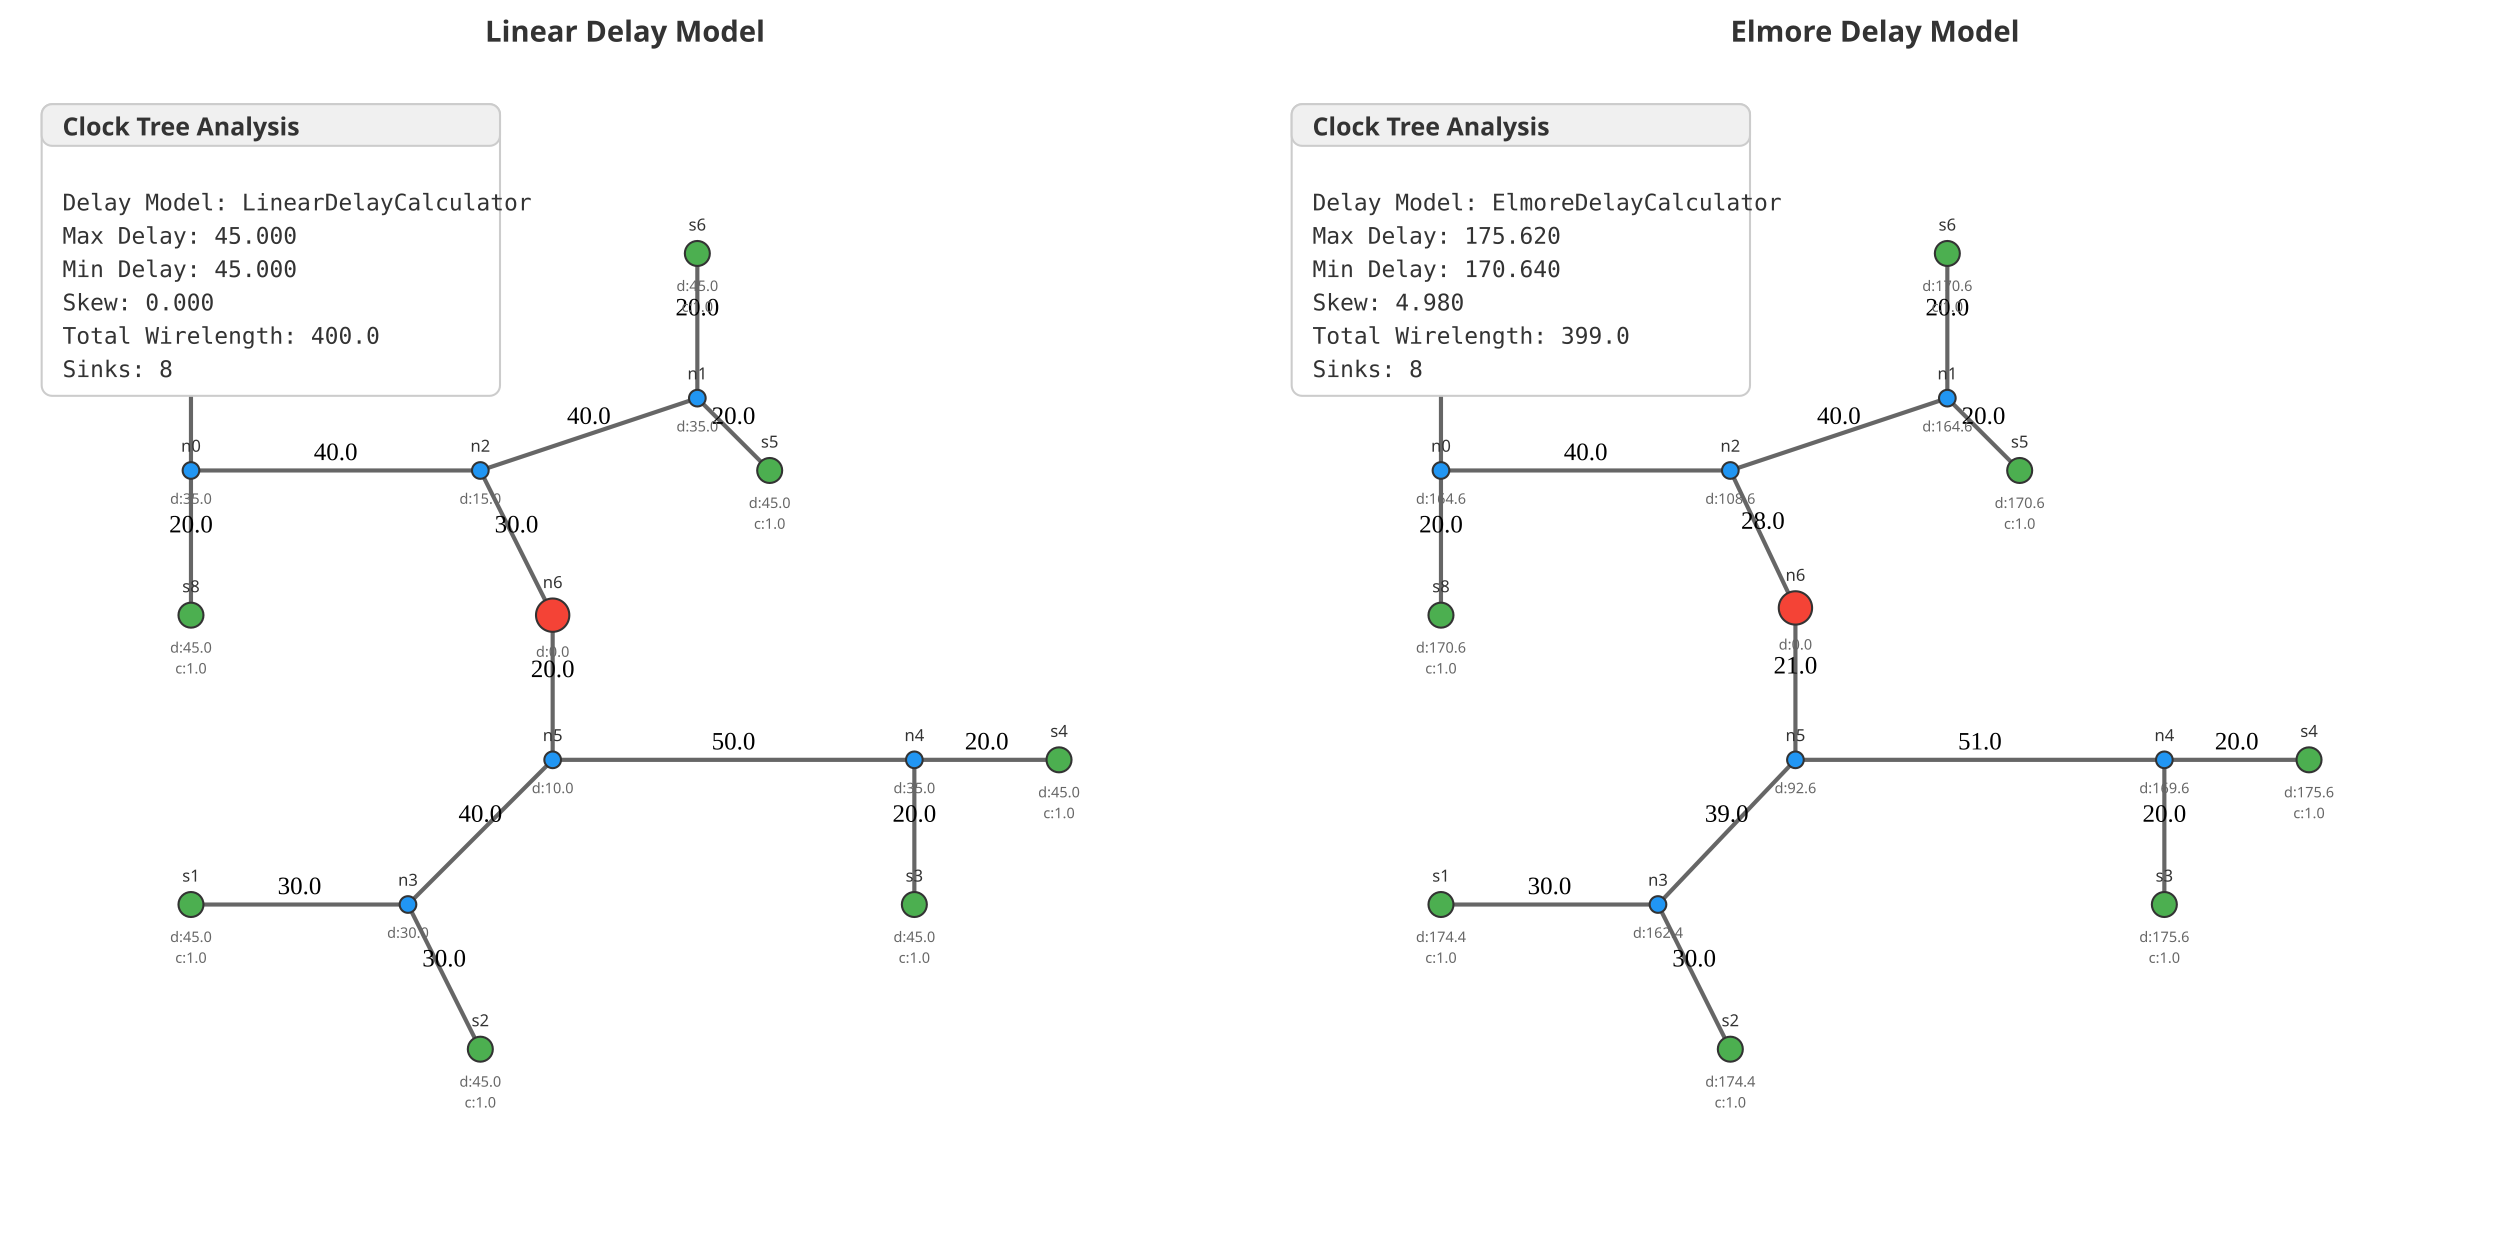
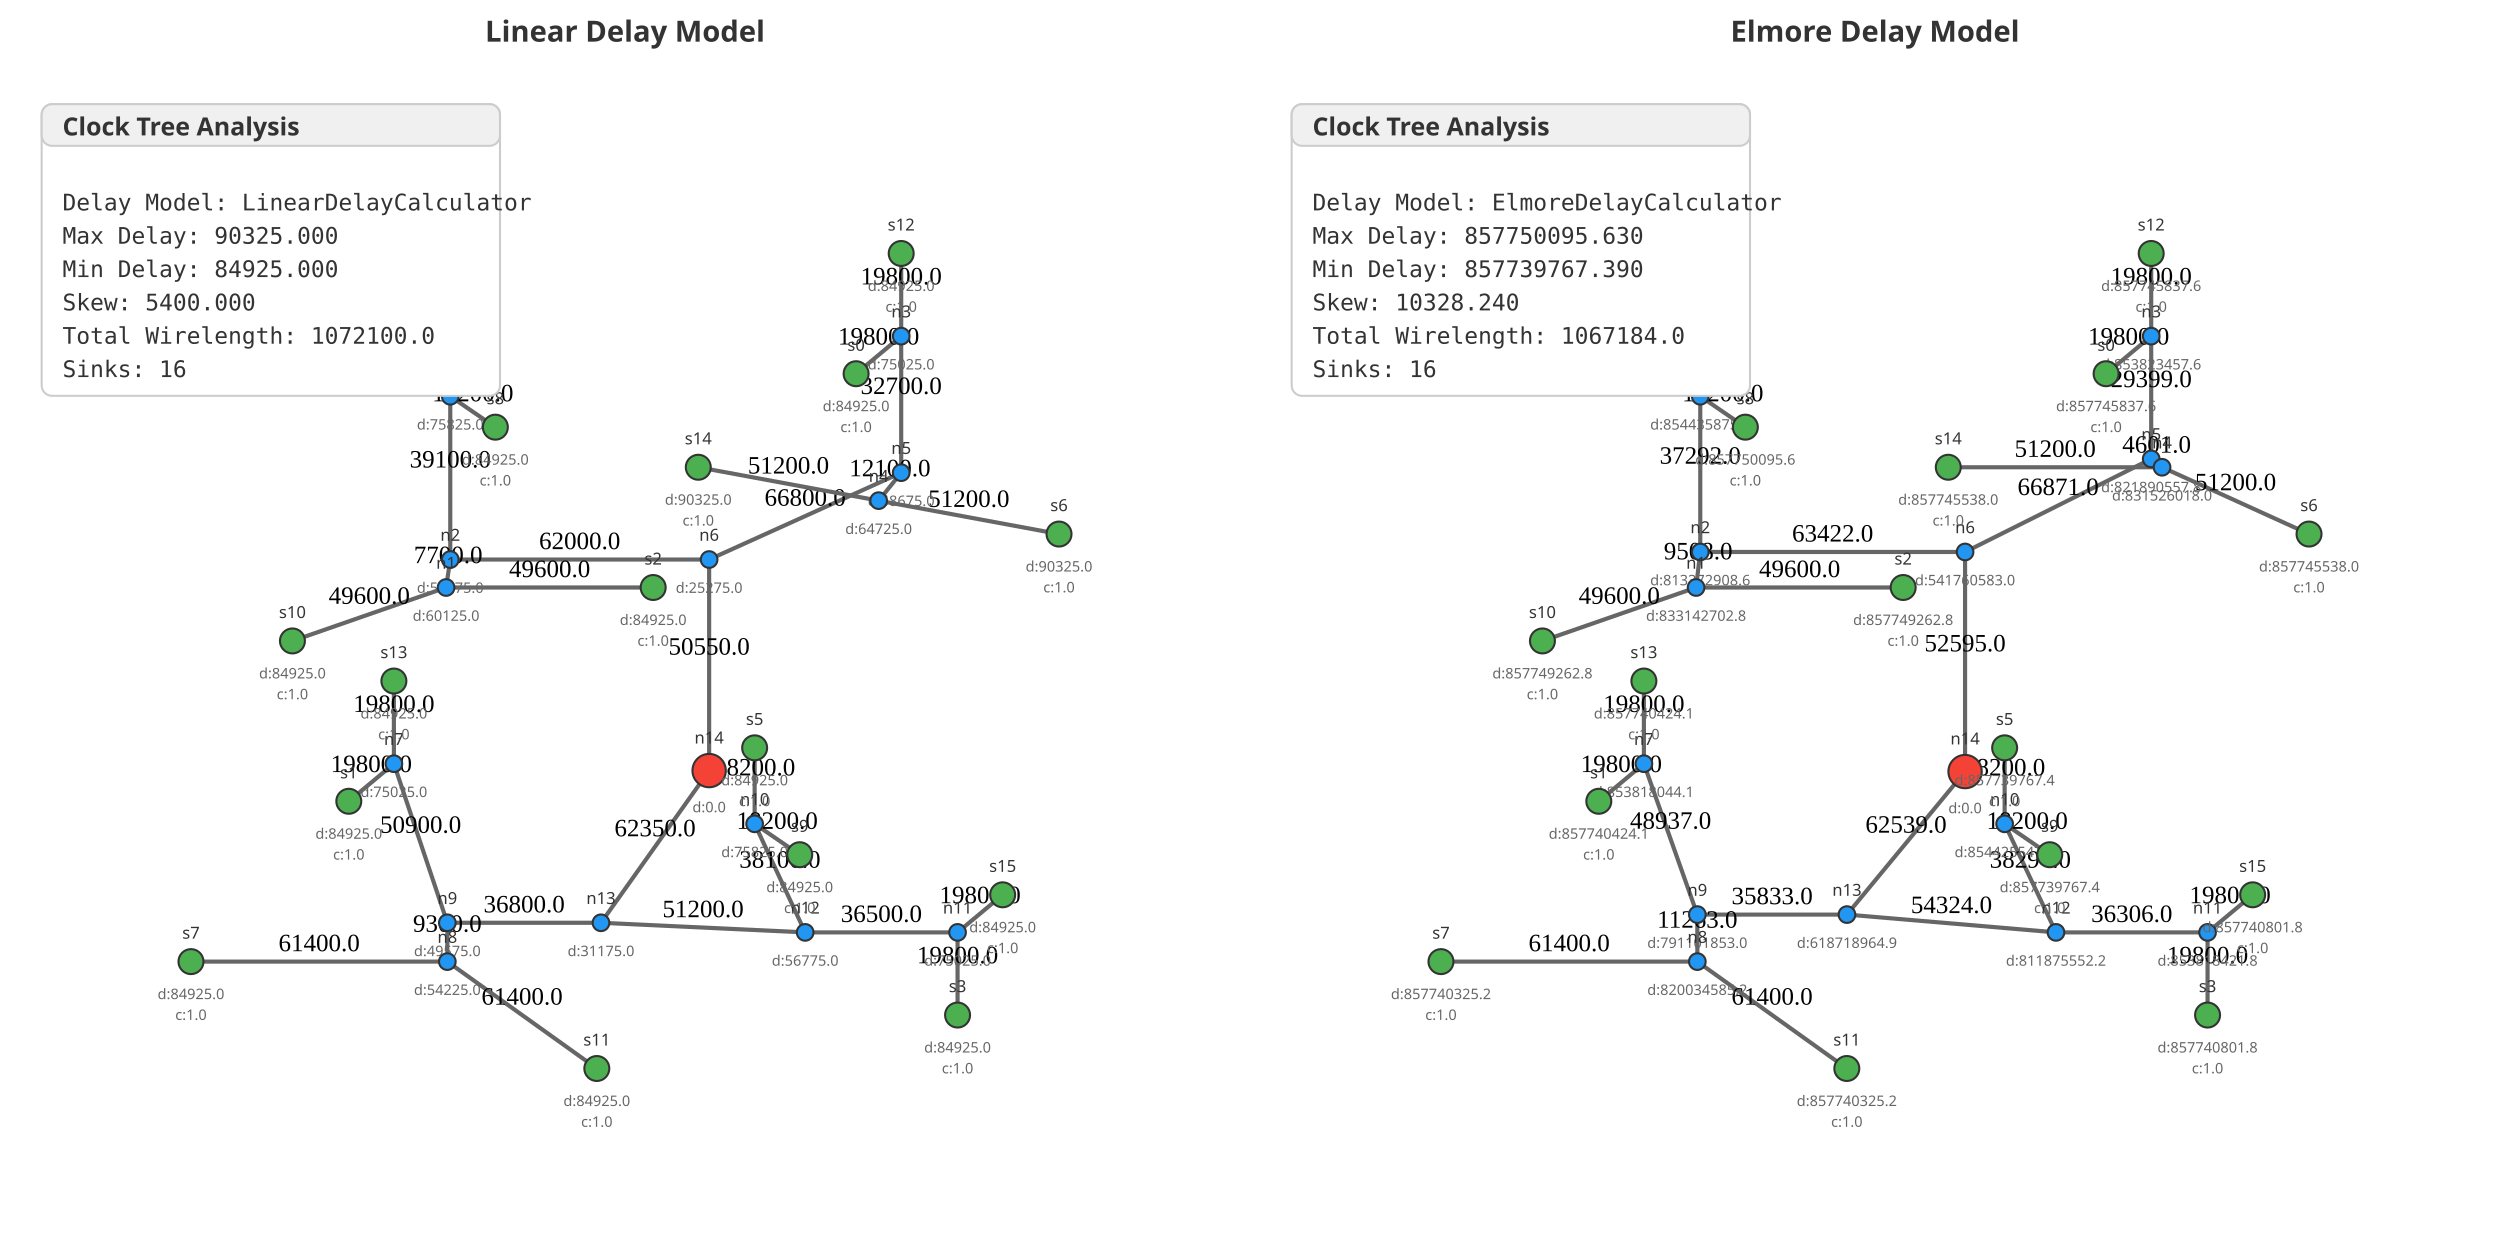
<svg xmlns="http://www.w3.org/2000/svg" width="1200" height="600">
  <style>
  .node-label { font: 8px sans-serif; fill: #333; }
  .delay-label { font: 7px sans-serif; fill: #666; }
  .title { font: 14px sans-serif; fill: #333; font-weight: bold; }
  .comparison-label { font: 10px sans-serif; fill: #333; }
</style>
  <rect width="100%" height="100%" fill="white" />
  <text x="300" y="20" class="title" text-anchor="middle">Linear Delay Model</text>
  <g transform="translate(10, 40)">
-     <line x1="255.278" y1="255.278" x2="220.556" y2="185.833" stroke="#666666" stroke-width="2" stroke-linecap="round" />
-     <text x="237.917" y="215.556" class="wire-label" text-anchor="middle">30.0</text>
-     <line x1="220.556" y1="185.833" x2="81.667" y2="185.833" stroke="#666666" stroke-width="2" stroke-linecap="round" />
-     <text x="151.111" y="180.833" class="wire-label" text-anchor="middle">40.0</text>
-     <line x1="81.667" y1="185.833" x2="81.667" y2="116.389" stroke="#666666" stroke-width="2" stroke-linecap="round" />
-     <text x="81.667" y="146.111" class="wire-label" text-anchor="middle">20.0</text>
-     <line x1="81.667" y1="185.833" x2="81.667" y2="255.278" stroke="#666666" stroke-width="2" stroke-linecap="round" />
-     <text x="81.667" y="215.556" class="wire-label" text-anchor="middle">20.0</text>
-     <line x1="220.556" y1="185.833" x2="324.722" y2="151.111" stroke="#666666" stroke-width="2" stroke-linecap="round" />
-     <text x="272.639" y="163.472" class="wire-label" text-anchor="middle">40.0</text>
-     <line x1="324.722" y1="151.111" x2="324.722" y2="81.667" stroke="#666666" stroke-width="2" stroke-linecap="round" />
-     <text x="324.722" y="111.389" class="wire-label" text-anchor="middle">20.0</text>
-     <line x1="324.722" y1="151.111" x2="359.444" y2="185.833" stroke="#666666" stroke-width="2" stroke-linecap="round" />
-     <text x="342.083" y="163.472" class="wire-label" text-anchor="middle">20.0</text>
-     <line x1="255.278" y1="255.278" x2="255.278" y2="324.722" stroke="#666666" stroke-width="2" stroke-linecap="round" />
-     <text x="255.278" y="285.0" class="wire-label" text-anchor="middle">20.0</text>
-     <line x1="255.278" y1="324.722" x2="185.833" y2="394.167" stroke="#666666" stroke-width="2" stroke-linecap="round" />
-     <text x="220.556" y="354.444" class="wire-label" text-anchor="middle">40.0</text>
-     <line x1="185.833" y1="394.167" x2="81.667" y2="394.167" stroke="#666666" stroke-width="2" stroke-linecap="round" />
-     <text x="133.75" y="389.167" class="wire-label" text-anchor="middle">30.0</text>
-     <line x1="185.833" y1="394.167" x2="220.556" y2="463.611" stroke="#666666" stroke-width="2" stroke-linecap="round" />
-     <text x="203.194" y="423.889" class="wire-label" text-anchor="middle">30.0</text>
-     <line x1="255.278" y1="324.722" x2="428.889" y2="324.722" stroke="#666666" stroke-width="2" stroke-linecap="round" />
-     <text x="342.083" y="319.722" class="wire-label" text-anchor="middle">50.0</text>
-     <line x1="428.889" y1="324.722" x2="498.333" y2="324.722" stroke="#666666" stroke-width="2" stroke-linecap="round" />
-     <text x="463.611" y="319.722" class="wire-label" text-anchor="middle">20.0</text>
-     <line x1="428.889" y1="324.722" x2="428.889" y2="394.167" stroke="#666666" stroke-width="2" stroke-linecap="round" />
-     <text x="428.889" y="354.444" class="wire-label" text-anchor="middle">20.0</text>
-     <circle cx="255.278" cy="255.278" r="8" fill="#F44336" stroke="#333" stroke-width="1" />
-     <text x="255.278" y="242.278" class="node-label" text-anchor="middle">n6</text>
-     <text x="255.278" y="275.278" class="delay-label" text-anchor="middle">d:0.0</text>
-     <circle cx="220.556" cy="185.833" r="4" fill="#2196F3" stroke="#333" stroke-width="1" />
-     <text x="220.556" y="176.833" class="node-label" text-anchor="middle">n2</text>
-     <text x="220.556" y="201.833" class="delay-label" text-anchor="middle">d:15.0</text>
-     <circle cx="81.667" cy="185.833" r="4" fill="#2196F3" stroke="#333" stroke-width="1" />
-     <text x="81.667" y="176.833" class="node-label" text-anchor="middle">n0</text>
-     <text x="81.667" y="201.833" class="delay-label" text-anchor="middle">d:35.0</text>
-     <circle cx="81.667" cy="116.389" r="6" fill="#4CAF50" stroke="#333" stroke-width="1" />
-     <text x="81.667" y="105.389" class="node-label" text-anchor="middle">s7</text>
-     <text x="81.667" y="134.389" class="delay-label" text-anchor="middle">d:45.0</text>
-     <text x="81.667" y="144.389" class="delay-label" text-anchor="middle">c:1.0</text>
-     <circle cx="81.667" cy="255.278" r="6" fill="#4CAF50" stroke="#333" stroke-width="1" />
-     <text x="81.667" y="244.278" class="node-label" text-anchor="middle">s8</text>
-     <text x="81.667" y="273.278" class="delay-label" text-anchor="middle">d:45.0</text>
-     <text x="81.667" y="283.278" class="delay-label" text-anchor="middle">c:1.0</text>
-     <circle cx="324.722" cy="151.111" r="4" fill="#2196F3" stroke="#333" stroke-width="1" />
-     <text x="324.722" y="142.111" class="node-label" text-anchor="middle">n1</text>
-     <text x="324.722" y="167.111" class="delay-label" text-anchor="middle">d:35.0</text>
-     <circle cx="324.722" cy="81.667" r="6" fill="#4CAF50" stroke="#333" stroke-width="1" />
-     <text x="324.722" y="70.667" class="node-label" text-anchor="middle">s6</text>
-     <text x="324.722" y="99.667" class="delay-label" text-anchor="middle">d:45.0</text>
-     <text x="324.722" y="109.667" class="delay-label" text-anchor="middle">c:1.0</text>
-     <circle cx="359.444" cy="185.833" r="6" fill="#4CAF50" stroke="#333" stroke-width="1" />
-     <text x="359.444" y="174.833" class="node-label" text-anchor="middle">s5</text>
-     <text x="359.444" y="203.833" class="delay-label" text-anchor="middle">d:45.0</text>
-     <text x="359.444" y="213.833" class="delay-label" text-anchor="middle">c:1.0</text>
-     <circle cx="255.278" cy="324.722" r="4" fill="#2196F3" stroke="#333" stroke-width="1" />
-     <text x="255.278" y="315.722" class="node-label" text-anchor="middle">n5</text>
-     <text x="255.278" y="340.722" class="delay-label" text-anchor="middle">d:10.0</text>
-     <circle cx="185.833" cy="394.167" r="4" fill="#2196F3" stroke="#333" stroke-width="1" />
-     <text x="185.833" y="385.167" class="node-label" text-anchor="middle">n3</text>
-     <text x="185.833" y="410.167" class="delay-label" text-anchor="middle">d:30.0</text>
-     <circle cx="81.667" cy="394.167" r="6" fill="#4CAF50" stroke="#333" stroke-width="1" />
-     <text x="81.667" y="383.167" class="node-label" text-anchor="middle">s1</text>
-     <text x="81.667" y="412.167" class="delay-label" text-anchor="middle">d:45.0</text>
-     <text x="81.667" y="422.167" class="delay-label" text-anchor="middle">c:1.0</text>
-     <circle cx="220.556" cy="463.611" r="6" fill="#4CAF50" stroke="#333" stroke-width="1" />
-     <text x="220.556" y="452.611" class="node-label" text-anchor="middle">s2</text>
-     <text x="220.556" y="481.611" class="delay-label" text-anchor="middle">d:45.0</text>
-     <text x="220.556" y="491.611" class="delay-label" text-anchor="middle">c:1.0</text>
-     <circle cx="428.889" cy="324.722" r="4" fill="#2196F3" stroke="#333" stroke-width="1" />
-     <text x="428.889" y="315.722" class="node-label" text-anchor="middle">n4</text>
-     <text x="428.889" y="340.722" class="delay-label" text-anchor="middle">d:35.0</text>
-     <circle cx="498.333" cy="324.722" r="6" fill="#4CAF50" stroke="#333" stroke-width="1" />
-     <text x="498.333" y="313.722" class="node-label" text-anchor="middle">s4</text>
-     <text x="498.333" y="342.722" class="delay-label" text-anchor="middle">d:45.0</text>
-     <text x="498.333" y="352.722" class="delay-label" text-anchor="middle">c:1.0</text>
-     <circle cx="428.889" cy="394.167" r="6" fill="#4CAF50" stroke="#333" stroke-width="1" />
-     <text x="428.889" y="383.167" class="node-label" text-anchor="middle">s3</text>
-     <text x="428.889" y="412.167" class="delay-label" text-anchor="middle">d:45.0</text>
-     <text x="428.889" y="422.167" class="delay-label" text-anchor="middle">c:1.0</text>
+     <line x1="330.384" y1="329.883" x2="330.384" y2="228.572" stroke="#666666" stroke-width="2" stroke-linecap="round" />
+     <text x="330.384" y="274.228" class="wire-label" text-anchor="middle">50550.0</text>
+     <line x1="330.384" y1="228.572" x2="206.126" y2="228.572" stroke="#666666" stroke-width="2" stroke-linecap="round" />
+     <text x="268.255" y="223.572" class="wire-label" text-anchor="middle">62000.0</text>
+     <line x1="206.126" y1="228.572" x2="206.126" y2="150.209" stroke="#666666" stroke-width="2" stroke-linecap="round" />
+     <text x="206.126" y="184.391" class="wire-label" text-anchor="middle">39100.0</text>
+     <line x1="206.126" y1="150.209" x2="206.126" y2="113.733" stroke="#666666" stroke-width="2" stroke-linecap="round" />
+     <text x="206.126" y="126.971" class="wire-label" text-anchor="middle">18200.0</text>
+     <line x1="206.126" y1="150.209" x2="227.771" y2="165.04" stroke="#666666" stroke-width="2" stroke-linecap="round" />
+     <text x="216.948" y="152.625" class="wire-label" text-anchor="middle">18200.0</text>
+     <line x1="206.126" y1="228.572" x2="204.121" y2="242" stroke="#666666" stroke-width="2" stroke-linecap="round" />
+     <text x="205.123" y="230.286" class="wire-label" text-anchor="middle">7700.0</text>
+     <line x1="204.121" y1="242" x2="130.368" y2="267.654" stroke="#666666" stroke-width="2" stroke-linecap="round" />
+     <text x="167.245" y="249.827" class="wire-label" text-anchor="middle">49600.0</text>
+     <line x1="204.121" y1="242" x2="303.528" y2="242" stroke="#666666" stroke-width="2" stroke-linecap="round" />
+     <text x="253.825" y="237" class="wire-label" text-anchor="middle">49600.0</text>
+     <line x1="330.384" y1="228.572" x2="422.576" y2="186.886" stroke="#666666" stroke-width="2" stroke-linecap="round" />
+     <text x="376.48" y="202.729" class="wire-label" text-anchor="middle">66800.0</text>
+     <line x1="422.576" y1="186.886" x2="422.576" y2="121.349" stroke="#666666" stroke-width="2" stroke-linecap="round" />
+     <text x="422.576" y="149.117" class="wire-label" text-anchor="middle">32700.0</text>
+     <line x1="422.576" y1="121.349" x2="400.931" y2="139.387" stroke="#666666" stroke-width="2" stroke-linecap="round" />
+     <text x="411.753" y="125.368" class="wire-label" text-anchor="middle">19800.0</text>
+     <line x1="422.576" y1="121.349" x2="422.576" y2="81.667" stroke="#666666" stroke-width="2" stroke-linecap="round" />
+     <text x="422.576" y="96.508" class="wire-label" text-anchor="middle">19800.0</text>
+     <line x1="422.576" y1="186.886" x2="411.753" y2="200.313" stroke="#666666" stroke-width="2" stroke-linecap="round" />
+     <text x="417.165" y="188.599" class="wire-label" text-anchor="middle">12100.0</text>
+     <line x1="411.753" y1="200.313" x2="325.173" y2="184.28" stroke="#666666" stroke-width="2" stroke-linecap="round" />
+     <text x="368.463" y="187.297" class="wire-label" text-anchor="middle">51200.0</text>
+     <line x1="411.753" y1="200.313" x2="498.333" y2="216.347" stroke="#666666" stroke-width="2" stroke-linecap="round" />
+     <text x="455.043" y="203.33" class="wire-label" text-anchor="middle">51200.0</text>
+     <line x1="330.384" y1="329.883" x2="278.476" y2="402.935" stroke="#666666" stroke-width="2" stroke-linecap="round" />
+     <text x="304.43" y="361.409" class="wire-label" text-anchor="middle">62350.0</text>
+     <line x1="278.476" y1="402.935" x2="204.723" y2="402.935" stroke="#666666" stroke-width="2" stroke-linecap="round" />
+     <text x="241.599" y="397.935" class="wire-label" text-anchor="middle">36800.0</text>
+     <line x1="204.723" y1="402.935" x2="179.069" y2="326.576" stroke="#666666" stroke-width="2" stroke-linecap="round" />
+     <text x="191.896" y="359.755" class="wire-label" text-anchor="middle">50900.0</text>
+     <line x1="179.069" y1="326.576" x2="157.424" y2="344.614" stroke="#666666" stroke-width="2" stroke-linecap="round" />
+     <text x="168.247" y="330.595" class="wire-label" text-anchor="middle">19800.0</text>
+     <line x1="179.069" y1="326.576" x2="179.069" y2="286.894" stroke="#666666" stroke-width="2" stroke-linecap="round" />
+     <text x="179.069" y="301.735" class="wire-label" text-anchor="middle">19800.0</text>
+     <line x1="204.723" y1="402.935" x2="204.723" y2="421.574" stroke="#666666" stroke-width="2" stroke-linecap="round" />
+     <text x="204.723" y="407.254" class="wire-label" text-anchor="middle">9300.0</text>
+     <line x1="204.723" y1="421.574" x2="81.667" y2="421.574" stroke="#666666" stroke-width="2" stroke-linecap="round" />
+     <text x="143.195" y="416.574" class="wire-label" text-anchor="middle">61400.0</text>
+     <line x1="204.723" y1="421.574" x2="276.472" y2="472.88" stroke="#666666" stroke-width="2" stroke-linecap="round" />
+     <text x="240.597" y="442.227" class="wire-label" text-anchor="middle">61400.0</text>
+     <line x1="278.476" y1="402.935" x2="376.48" y2="407.544" stroke="#666666" stroke-width="2" stroke-linecap="round" />
+     <text x="327.478" y="400.24" class="wire-label" text-anchor="middle">51200.0</text>
+     <line x1="376.48" y1="407.544" x2="352.229" y2="355.436" stroke="#666666" stroke-width="2" stroke-linecap="round" />
+     <text x="364.355" y="376.49" class="wire-label" text-anchor="middle">38100.0</text>
+     <line x1="352.229" y1="355.436" x2="352.229" y2="318.96" stroke="#666666" stroke-width="2" stroke-linecap="round" />
+     <text x="352.229" y="332.198" class="wire-label" text-anchor="middle">18200.0</text>
+     <line x1="352.229" y1="355.436" x2="373.874" y2="370.267" stroke="#666666" stroke-width="2" stroke-linecap="round" />
+     <text x="363.052" y="357.852" class="wire-label" text-anchor="middle">18200.0</text>
+     <line x1="376.48" y1="407.544" x2="449.632" y2="407.544" stroke="#666666" stroke-width="2" stroke-linecap="round" />
+     <text x="413.056" y="402.544" class="wire-label" text-anchor="middle">36500.0</text>
+     <line x1="449.632" y1="407.544" x2="449.632" y2="447.227" stroke="#666666" stroke-width="2" stroke-linecap="round" />
+     <text x="449.632" y="422.386" class="wire-label" text-anchor="middle">19800.0</text>
+     <line x1="449.632" y1="407.544" x2="471.277" y2="389.507" stroke="#666666" stroke-width="2" stroke-linecap="round" />
+     <text x="460.455" y="393.526" class="wire-label" text-anchor="middle">19800.0</text>
+     <circle cx="330.384" cy="329.883" r="8" fill="#F44336" stroke="#333" stroke-width="1" />
+     <text x="330.384" y="316.883" class="node-label" text-anchor="middle">n14</text>
+     <text x="330.384" y="349.883" class="delay-label" text-anchor="middle">d:0.0</text>
+     <circle cx="330.384" cy="228.572" r="4" fill="#2196F3" stroke="#333" stroke-width="1" />
+     <text x="330.384" y="219.572" class="node-label" text-anchor="middle">n6</text>
+     <text x="330.384" y="244.572" class="delay-label" text-anchor="middle">d:25275.0</text>
+     <circle cx="206.126" cy="228.572" r="4" fill="#2196F3" stroke="#333" stroke-width="1" />
+     <text x="206.126" y="219.572" class="node-label" text-anchor="middle">n2</text>
+     <text x="206.126" y="244.572" class="delay-label" text-anchor="middle">d:56275.0</text>
+     <circle cx="206.126" cy="150.209" r="4" fill="#2196F3" stroke="#333" stroke-width="1" />
+     <text x="206.126" y="141.209" class="node-label" text-anchor="middle">n0</text>
+     <text x="206.126" y="166.209" class="delay-label" text-anchor="middle">d:75825.0</text>
+     <circle cx="206.126" cy="113.733" r="6" fill="#4CAF50" stroke="#333" stroke-width="1" />
+     <text x="206.126" y="102.733" class="node-label" text-anchor="middle">s4</text>
+     <text x="206.126" y="131.733" class="delay-label" text-anchor="middle">d:84925.0</text>
+     <text x="206.126" y="141.733" class="delay-label" text-anchor="middle">c:1.0</text>
+     <circle cx="227.771" cy="165.04" r="6" fill="#4CAF50" stroke="#333" stroke-width="1" />
+     <text x="227.771" y="154.04" class="node-label" text-anchor="middle">s8</text>
+     <text x="227.771" y="183.04" class="delay-label" text-anchor="middle">d:84925.0</text>
+     <text x="227.771" y="193.04" class="delay-label" text-anchor="middle">c:1.0</text>
+     <circle cx="204.121" cy="242" r="4" fill="#2196F3" stroke="#333" stroke-width="1" />
+     <text x="204.121" y="233" class="node-label" text-anchor="middle">n1</text>
+     <text x="204.121" y="258" class="delay-label" text-anchor="middle">d:60125.0</text>
+     <circle cx="130.368" cy="267.654" r="6" fill="#4CAF50" stroke="#333" stroke-width="1" />
+     <text x="130.368" y="256.654" class="node-label" text-anchor="middle">s10</text>
+     <text x="130.368" y="285.654" class="delay-label" text-anchor="middle">d:84925.0</text>
+     <text x="130.368" y="295.654" class="delay-label" text-anchor="middle">c:1.0</text>
+     <circle cx="303.528" cy="242" r="6" fill="#4CAF50" stroke="#333" stroke-width="1" />
+     <text x="303.528" y="231" class="node-label" text-anchor="middle">s2</text>
+     <text x="303.528" y="260" class="delay-label" text-anchor="middle">d:84925.0</text>
+     <text x="303.528" y="270" class="delay-label" text-anchor="middle">c:1.0</text>
+     <circle cx="422.576" cy="186.886" r="4" fill="#2196F3" stroke="#333" stroke-width="1" />
+     <text x="422.576" y="177.886" class="node-label" text-anchor="middle">n5</text>
+     <text x="422.576" y="202.886" class="delay-label" text-anchor="middle">d:58675.0</text>
+     <circle cx="422.576" cy="121.349" r="4" fill="#2196F3" stroke="#333" stroke-width="1" />
+     <text x="422.576" y="112.349" class="node-label" text-anchor="middle">n3</text>
+     <text x="422.576" y="137.349" class="delay-label" text-anchor="middle">d:75025.0</text>
+     <circle cx="400.931" cy="139.387" r="6" fill="#4CAF50" stroke="#333" stroke-width="1" />
+     <text x="400.931" y="128.387" class="node-label" text-anchor="middle">s0</text>
+     <text x="400.931" y="157.387" class="delay-label" text-anchor="middle">d:84925.0</text>
+     <text x="400.931" y="167.387" class="delay-label" text-anchor="middle">c:1.0</text>
+     <circle cx="422.576" cy="81.667" r="6" fill="#4CAF50" stroke="#333" stroke-width="1" />
+     <text x="422.576" y="70.667" class="node-label" text-anchor="middle">s12</text>
+     <text x="422.576" y="99.667" class="delay-label" text-anchor="middle">d:84925.0</text>
+     <text x="422.576" y="109.667" class="delay-label" text-anchor="middle">c:1.0</text>
+     <circle cx="411.753" cy="200.313" r="4" fill="#2196F3" stroke="#333" stroke-width="1" />
+     <text x="411.753" y="191.313" class="node-label" text-anchor="middle">n4</text>
+     <text x="411.753" y="216.313" class="delay-label" text-anchor="middle">d:64725.0</text>
+     <circle cx="325.173" cy="184.28" r="6" fill="#4CAF50" stroke="#333" stroke-width="1" />
+     <text x="325.173" y="173.28" class="node-label" text-anchor="middle">s14</text>
+     <text x="325.173" y="202.28" class="delay-label" text-anchor="middle">d:90325.0</text>
+     <text x="325.173" y="212.28" class="delay-label" text-anchor="middle">c:1.0</text>
+     <circle cx="498.333" cy="216.347" r="6" fill="#4CAF50" stroke="#333" stroke-width="1" />
+     <text x="498.333" y="205.347" class="node-label" text-anchor="middle">s6</text>
+     <text x="498.333" y="234.347" class="delay-label" text-anchor="middle">d:90325.0</text>
+     <text x="498.333" y="244.347" class="delay-label" text-anchor="middle">c:1.0</text>
+     <circle cx="278.476" cy="402.935" r="4" fill="#2196F3" stroke="#333" stroke-width="1" />
+     <text x="278.476" y="393.935" class="node-label" text-anchor="middle">n13</text>
+     <text x="278.476" y="418.935" class="delay-label" text-anchor="middle">d:31175.0</text>
+     <circle cx="204.723" cy="402.935" r="4" fill="#2196F3" stroke="#333" stroke-width="1" />
+     <text x="204.723" y="393.935" class="node-label" text-anchor="middle">n9</text>
+     <text x="204.723" y="418.935" class="delay-label" text-anchor="middle">d:49575.0</text>
+     <circle cx="179.069" cy="326.576" r="4" fill="#2196F3" stroke="#333" stroke-width="1" />
+     <text x="179.069" y="317.576" class="node-label" text-anchor="middle">n7</text>
+     <text x="179.069" y="342.576" class="delay-label" text-anchor="middle">d:75025.0</text>
+     <circle cx="157.424" cy="344.614" r="6" fill="#4CAF50" stroke="#333" stroke-width="1" />
+     <text x="157.424" y="333.614" class="node-label" text-anchor="middle">s1</text>
+     <text x="157.424" y="362.614" class="delay-label" text-anchor="middle">d:84925.0</text>
+     <text x="157.424" y="372.614" class="delay-label" text-anchor="middle">c:1.0</text>
+     <circle cx="179.069" cy="286.894" r="6" fill="#4CAF50" stroke="#333" stroke-width="1" />
+     <text x="179.069" y="275.894" class="node-label" text-anchor="middle">s13</text>
+     <text x="179.069" y="304.894" class="delay-label" text-anchor="middle">d:84925.0</text>
+     <text x="179.069" y="314.894" class="delay-label" text-anchor="middle">c:1.0</text>
+     <circle cx="204.723" cy="421.574" r="4" fill="#2196F3" stroke="#333" stroke-width="1" />
+     <text x="204.723" y="412.574" class="node-label" text-anchor="middle">n8</text>
+     <text x="204.723" y="437.574" class="delay-label" text-anchor="middle">d:54225.0</text>
+     <circle cx="81.667" cy="421.574" r="6" fill="#4CAF50" stroke="#333" stroke-width="1" />
+     <text x="81.667" y="410.574" class="node-label" text-anchor="middle">s7</text>
+     <text x="81.667" y="439.574" class="delay-label" text-anchor="middle">d:84925.0</text>
+     <text x="81.667" y="449.574" class="delay-label" text-anchor="middle">c:1.0</text>
+     <circle cx="276.472" cy="472.88" r="6" fill="#4CAF50" stroke="#333" stroke-width="1" />
+     <text x="276.472" y="461.88" class="node-label" text-anchor="middle">s11</text>
+     <text x="276.472" y="490.88" class="delay-label" text-anchor="middle">d:84925.0</text>
+     <text x="276.472" y="500.88" class="delay-label" text-anchor="middle">c:1.0</text>
+     <circle cx="376.48" cy="407.544" r="4" fill="#2196F3" stroke="#333" stroke-width="1" />
+     <text x="376.48" y="398.544" class="node-label" text-anchor="middle">n12</text>
+     <text x="376.48" y="423.544" class="delay-label" text-anchor="middle">d:56775.0</text>
+     <circle cx="352.229" cy="355.436" r="4" fill="#2196F3" stroke="#333" stroke-width="1" />
+     <text x="352.229" y="346.436" class="node-label" text-anchor="middle">n10</text>
+     <text x="352.229" y="371.436" class="delay-label" text-anchor="middle">d:75825.0</text>
+     <circle cx="352.229" cy="318.96" r="6" fill="#4CAF50" stroke="#333" stroke-width="1" />
+     <text x="352.229" y="307.96" class="node-label" text-anchor="middle">s5</text>
+     <text x="352.229" y="336.96" class="delay-label" text-anchor="middle">d:84925.0</text>
+     <text x="352.229" y="346.96" class="delay-label" text-anchor="middle">c:1.0</text>
+     <circle cx="373.874" cy="370.267" r="6" fill="#4CAF50" stroke="#333" stroke-width="1" />
+     <text x="373.874" y="359.267" class="node-label" text-anchor="middle">s9</text>
+     <text x="373.874" y="388.267" class="delay-label" text-anchor="middle">d:84925.0</text>
+     <text x="373.874" y="398.267" class="delay-label" text-anchor="middle">c:1.0</text>
+     <circle cx="449.632" cy="407.544" r="4" fill="#2196F3" stroke="#333" stroke-width="1" />
+     <text x="449.632" y="398.544" class="node-label" text-anchor="middle">n11</text>
+     <text x="449.632" y="423.544" class="delay-label" text-anchor="middle">d:75025.0</text>
+     <circle cx="449.632" cy="447.227" r="6" fill="#4CAF50" stroke="#333" stroke-width="1" />
+     <text x="449.632" y="436.227" class="node-label" text-anchor="middle">s3</text>
+     <text x="449.632" y="465.227" class="delay-label" text-anchor="middle">d:84925.0</text>
+     <text x="449.632" y="475.227" class="delay-label" text-anchor="middle">c:1.0</text>
+     <circle cx="471.277" cy="389.507" r="6" fill="#4CAF50" stroke="#333" stroke-width="1" />
+     <text x="471.277" y="378.507" class="node-label" text-anchor="middle">s15</text>
+     <text x="471.277" y="407.507" class="delay-label" text-anchor="middle">d:84925.0</text>
+     <text x="471.277" y="417.507" class="delay-label" text-anchor="middle">c:1.0</text>
    <g class="analysis-info">
      <rect x="10" y="10" width="220" height="140" fill="white" stroke="#ccc" stroke-width="1" rx="5" />
      <rect x="10" y="10" width="220" height="20" fill="#f0f0f0" stroke="#ccc" stroke-width="1" rx="5" />
      <text x="20" y="25" font-family="sans-serif" font-size="12" font-weight="bold" fill="#333">Clock Tree Analysis</text>
      <text x="20" y="45" font-family="monospace" font-size="11" fill="#333">
        <tspan x="20" y="61">Delay Model: LinearDelayCalculator</tspan>
-         <tspan x="20" y="77">Max Delay: 45.000</tspan>
-         <tspan x="20" y="93">Min Delay: 45.000</tspan>
-         <tspan x="20" y="109">Skew: 0.000</tspan>
-         <tspan x="20" y="125">Total Wirelength: 400.0</tspan>
-         <tspan x="20" y="141">Sinks: 8</tspan>
+         <tspan x="20" y="77">Max Delay: 90325.000</tspan>
+         <tspan x="20" y="93">Min Delay: 84925.000</tspan>
+         <tspan x="20" y="109">Skew: 5400.000</tspan>
+         <tspan x="20" y="125">Total Wirelength: 1072100.0</tspan>
+         <tspan x="20" y="141">Sinks: 16</tspan>
      </text>
    </g>
  </g>
  <text x="900" y="20" class="title" text-anchor="middle">Elmore Delay Model</text>
  <g transform="translate(610, 40)">
-     <line x1="251.806" y1="251.806" x2="220.556" y2="185.833" stroke="#666666" stroke-width="2" stroke-linecap="round" />
-     <text x="236.181" y="213.819" class="wire-label" text-anchor="middle">28.0</text>
-     <line x1="220.556" y1="185.833" x2="81.667" y2="185.833" stroke="#666666" stroke-width="2" stroke-linecap="round" />
-     <text x="151.111" y="180.833" class="wire-label" text-anchor="middle">40.0</text>
-     <line x1="81.667" y1="185.833" x2="81.667" y2="116.389" stroke="#666666" stroke-width="2" stroke-linecap="round" />
-     <text x="81.667" y="146.111" class="wire-label" text-anchor="middle">20.0</text>
-     <line x1="81.667" y1="185.833" x2="81.667" y2="255.278" stroke="#666666" stroke-width="2" stroke-linecap="round" />
-     <text x="81.667" y="215.556" class="wire-label" text-anchor="middle">20.0</text>
-     <line x1="220.556" y1="185.833" x2="324.722" y2="151.111" stroke="#666666" stroke-width="2" stroke-linecap="round" />
-     <text x="272.639" y="163.472" class="wire-label" text-anchor="middle">40.0</text>
-     <line x1="324.722" y1="151.111" x2="324.722" y2="81.667" stroke="#666666" stroke-width="2" stroke-linecap="round" />
-     <text x="324.722" y="111.389" class="wire-label" text-anchor="middle">20.0</text>
-     <line x1="324.722" y1="151.111" x2="359.444" y2="185.833" stroke="#666666" stroke-width="2" stroke-linecap="round" />
-     <text x="342.083" y="163.472" class="wire-label" text-anchor="middle">20.0</text>
-     <line x1="251.806" y1="251.806" x2="251.806" y2="324.722" stroke="#666666" stroke-width="2" stroke-linecap="round" />
-     <text x="251.806" y="283.264" class="wire-label" text-anchor="middle">21.0</text>
-     <line x1="251.806" y1="324.722" x2="185.833" y2="394.167" stroke="#666666" stroke-width="2" stroke-linecap="round" />
-     <text x="218.819" y="354.444" class="wire-label" text-anchor="middle">39.0</text>
-     <line x1="185.833" y1="394.167" x2="81.667" y2="394.167" stroke="#666666" stroke-width="2" stroke-linecap="round" />
-     <text x="133.75" y="389.167" class="wire-label" text-anchor="middle">30.0</text>
-     <line x1="185.833" y1="394.167" x2="220.556" y2="463.611" stroke="#666666" stroke-width="2" stroke-linecap="round" />
-     <text x="203.194" y="423.889" class="wire-label" text-anchor="middle">30.0</text>
-     <line x1="251.806" y1="324.722" x2="428.889" y2="324.722" stroke="#666666" stroke-width="2" stroke-linecap="round" />
-     <text x="340.347" y="319.722" class="wire-label" text-anchor="middle">51.0</text>
-     <line x1="428.889" y1="324.722" x2="498.333" y2="324.722" stroke="#666666" stroke-width="2" stroke-linecap="round" />
-     <text x="463.611" y="319.722" class="wire-label" text-anchor="middle">20.0</text>
-     <line x1="428.889" y1="324.722" x2="428.889" y2="394.167" stroke="#666666" stroke-width="2" stroke-linecap="round" />
-     <text x="428.889" y="354.444" class="wire-label" text-anchor="middle">20.0</text>
-     <circle cx="251.806" cy="251.806" r="8" fill="#F44336" stroke="#333" stroke-width="1" />
-     <text x="251.806" y="238.806" class="node-label" text-anchor="middle">n6</text>
-     <text x="251.806" y="271.806" class="delay-label" text-anchor="middle">d:0.0</text>
-     <circle cx="220.556" cy="185.833" r="4" fill="#2196F3" stroke="#333" stroke-width="1" />
-     <text x="220.556" y="176.833" class="node-label" text-anchor="middle">n2</text>
-     <text x="220.556" y="201.833" class="delay-label" text-anchor="middle">d:108.6</text>
-     <circle cx="81.667" cy="185.833" r="4" fill="#2196F3" stroke="#333" stroke-width="1" />
-     <text x="81.667" y="176.833" class="node-label" text-anchor="middle">n0</text>
-     <text x="81.667" y="201.833" class="delay-label" text-anchor="middle">d:164.6</text>
-     <circle cx="81.667" cy="116.389" r="6" fill="#4CAF50" stroke="#333" stroke-width="1" />
-     <text x="81.667" y="105.389" class="node-label" text-anchor="middle">s7</text>
-     <text x="81.667" y="134.389" class="delay-label" text-anchor="middle">d:170.6</text>
-     <text x="81.667" y="144.389" class="delay-label" text-anchor="middle">c:1.0</text>
-     <circle cx="81.667" cy="255.278" r="6" fill="#4CAF50" stroke="#333" stroke-width="1" />
-     <text x="81.667" y="244.278" class="node-label" text-anchor="middle">s8</text>
-     <text x="81.667" y="273.278" class="delay-label" text-anchor="middle">d:170.6</text>
-     <text x="81.667" y="283.278" class="delay-label" text-anchor="middle">c:1.0</text>
-     <circle cx="324.722" cy="151.111" r="4" fill="#2196F3" stroke="#333" stroke-width="1" />
-     <text x="324.722" y="142.111" class="node-label" text-anchor="middle">n1</text>
-     <text x="324.722" y="167.111" class="delay-label" text-anchor="middle">d:164.6</text>
-     <circle cx="324.722" cy="81.667" r="6" fill="#4CAF50" stroke="#333" stroke-width="1" />
-     <text x="324.722" y="70.667" class="node-label" text-anchor="middle">s6</text>
-     <text x="324.722" y="99.667" class="delay-label" text-anchor="middle">d:170.6</text>
-     <text x="324.722" y="109.667" class="delay-label" text-anchor="middle">c:1.0</text>
-     <circle cx="359.444" cy="185.833" r="6" fill="#4CAF50" stroke="#333" stroke-width="1" />
-     <text x="359.444" y="174.833" class="node-label" text-anchor="middle">s5</text>
-     <text x="359.444" y="203.833" class="delay-label" text-anchor="middle">d:170.6</text>
-     <text x="359.444" y="213.833" class="delay-label" text-anchor="middle">c:1.0</text>
-     <circle cx="251.806" cy="324.722" r="4" fill="#2196F3" stroke="#333" stroke-width="1" />
-     <text x="251.806" y="315.722" class="node-label" text-anchor="middle">n5</text>
-     <text x="251.806" y="340.722" class="delay-label" text-anchor="middle">d:92.6</text>
-     <circle cx="185.833" cy="394.167" r="4" fill="#2196F3" stroke="#333" stroke-width="1" />
-     <text x="185.833" y="385.167" class="node-label" text-anchor="middle">n3</text>
-     <text x="185.833" y="410.167" class="delay-label" text-anchor="middle">d:162.4</text>
-     <circle cx="81.667" cy="394.167" r="6" fill="#4CAF50" stroke="#333" stroke-width="1" />
-     <text x="81.667" y="383.167" class="node-label" text-anchor="middle">s1</text>
-     <text x="81.667" y="412.167" class="delay-label" text-anchor="middle">d:174.4</text>
-     <text x="81.667" y="422.167" class="delay-label" text-anchor="middle">c:1.0</text>
-     <circle cx="220.556" cy="463.611" r="6" fill="#4CAF50" stroke="#333" stroke-width="1" />
-     <text x="220.556" y="452.611" class="node-label" text-anchor="middle">s2</text>
-     <text x="220.556" y="481.611" class="delay-label" text-anchor="middle">d:174.4</text>
-     <text x="220.556" y="491.611" class="delay-label" text-anchor="middle">c:1.0</text>
-     <circle cx="428.889" cy="324.722" r="4" fill="#2196F3" stroke="#333" stroke-width="1" />
-     <text x="428.889" y="315.722" class="node-label" text-anchor="middle">n4</text>
-     <text x="428.889" y="340.722" class="delay-label" text-anchor="middle">d:169.6</text>
-     <circle cx="498.333" cy="324.722" r="6" fill="#4CAF50" stroke="#333" stroke-width="1" />
-     <text x="498.333" y="313.722" class="node-label" text-anchor="middle">s4</text>
-     <text x="498.333" y="342.722" class="delay-label" text-anchor="middle">d:175.6</text>
-     <text x="498.333" y="352.722" class="delay-label" text-anchor="middle">c:1.0</text>
-     <circle cx="428.889" cy="394.167" r="6" fill="#4CAF50" stroke="#333" stroke-width="1" />
-     <text x="428.889" y="383.167" class="node-label" text-anchor="middle">s3</text>
-     <text x="428.889" y="412.167" class="delay-label" text-anchor="middle">d:175.6</text>
-     <text x="428.889" y="422.167" class="delay-label" text-anchor="middle">c:1.0</text>
+     <line x1="333.234" y1="330.358" x2="333.234" y2="224.949" stroke="#666666" stroke-width="2" stroke-linecap="round" />
+     <text x="333.234" y="272.653" class="wire-label" text-anchor="middle">52595.0</text>
+     <line x1="333.234" y1="224.949" x2="206.126" y2="224.949" stroke="#666666" stroke-width="2" stroke-linecap="round" />
+     <text x="269.68" y="219.949" class="wire-label" text-anchor="middle">63422.0</text>
+     <line x1="206.126" y1="224.949" x2="206.126" y2="150.209" stroke="#666666" stroke-width="2" stroke-linecap="round" />
+     <text x="206.126" y="182.579" class="wire-label" text-anchor="middle">37292.0</text>
+     <line x1="206.126" y1="150.209" x2="206.126" y2="113.733" stroke="#666666" stroke-width="2" stroke-linecap="round" />
+     <text x="206.126" y="126.971" class="wire-label" text-anchor="middle">18200.0</text>
+     <line x1="206.126" y1="150.209" x2="227.771" y2="165.04" stroke="#666666" stroke-width="2" stroke-linecap="round" />
+     <text x="216.948" y="152.625" class="wire-label" text-anchor="middle">18200.0</text>
+     <line x1="206.126" y1="224.949" x2="204.121" y2="242" stroke="#666666" stroke-width="2" stroke-linecap="round" />
+     <text x="205.123" y="228.474" class="wire-label" text-anchor="middle">9508.0</text>
+     <line x1="204.121" y1="242" x2="130.368" y2="267.654" stroke="#666666" stroke-width="2" stroke-linecap="round" />
+     <text x="167.245" y="249.827" class="wire-label" text-anchor="middle">49600.0</text>
+     <line x1="204.121" y1="242" x2="303.528" y2="242" stroke="#666666" stroke-width="2" stroke-linecap="round" />
+     <text x="253.825" y="237" class="wire-label" text-anchor="middle">49600.0</text>
+     <line x1="333.234" y1="224.949" x2="422.576" y2="180.27" stroke="#666666" stroke-width="2" stroke-linecap="round" />
+     <text x="377.905" y="197.609" class="wire-label" text-anchor="middle">66871.0</text>
+     <line x1="422.576" y1="180.27" x2="422.576" y2="121.349" stroke="#666666" stroke-width="2" stroke-linecap="round" />
+     <text x="422.576" y="145.809" class="wire-label" text-anchor="middle">29399.0</text>
+     <line x1="422.576" y1="121.349" x2="400.931" y2="139.387" stroke="#666666" stroke-width="2" stroke-linecap="round" />
+     <text x="411.753" y="125.368" class="wire-label" text-anchor="middle">19800.0</text>
+     <line x1="422.576" y1="121.349" x2="422.576" y2="81.667" stroke="#666666" stroke-width="2" stroke-linecap="round" />
+     <text x="422.576" y="96.508" class="wire-label" text-anchor="middle">19800.0</text>
+     <line x1="422.576" y1="180.27" x2="427.787" y2="184.28" stroke="#666666" stroke-width="2" stroke-linecap="round" />
+     <text x="425.181" y="177.275" class="wire-label" text-anchor="middle">4601.0</text>
+     <line x1="427.787" y1="184.28" x2="325.173" y2="184.28" stroke="#666666" stroke-width="2" stroke-linecap="round" />
+     <text x="376.48" y="179.28" class="wire-label" text-anchor="middle">51200.0</text>
+     <line x1="427.787" y1="184.28" x2="498.333" y2="216.347" stroke="#666666" stroke-width="2" stroke-linecap="round" />
+     <text x="463.06" y="195.313" class="wire-label" text-anchor="middle">51200.0</text>
+     <line x1="333.234" y1="330.358" x2="276.538" y2="399.001" stroke="#666666" stroke-width="2" stroke-linecap="round" />
+     <text x="304.886" y="359.679" class="wire-label" text-anchor="middle">62539.0</text>
+     <line x1="276.538" y1="399.001" x2="204.723" y2="399.001" stroke="#666666" stroke-width="2" stroke-linecap="round" />
+     <text x="240.63" y="394.001" class="wire-label" text-anchor="middle">35833.0</text>
+     <line x1="204.723" y1="399.001" x2="179.069" y2="326.576" stroke="#666666" stroke-width="2" stroke-linecap="round" />
+     <text x="191.896" y="357.788" class="wire-label" text-anchor="middle">48937.0</text>
+     <line x1="179.069" y1="326.576" x2="157.424" y2="344.614" stroke="#666666" stroke-width="2" stroke-linecap="round" />
+     <text x="168.247" y="330.595" class="wire-label" text-anchor="middle">19800.0</text>
+     <line x1="179.069" y1="326.576" x2="179.069" y2="286.894" stroke="#666666" stroke-width="2" stroke-linecap="round" />
+     <text x="179.069" y="301.735" class="wire-label" text-anchor="middle">19800.0</text>
+     <line x1="204.723" y1="399.001" x2="204.723" y2="421.574" stroke="#666666" stroke-width="2" stroke-linecap="round" />
+     <text x="204.723" y="405.287" class="wire-label" text-anchor="middle">11263.0</text>
+     <line x1="204.723" y1="421.574" x2="81.667" y2="421.574" stroke="#666666" stroke-width="2" stroke-linecap="round" />
+     <text x="143.195" y="416.574" class="wire-label" text-anchor="middle">61400.0</text>
+     <line x1="204.723" y1="421.574" x2="276.472" y2="472.88" stroke="#666666" stroke-width="2" stroke-linecap="round" />
+     <text x="240.597" y="442.227" class="wire-label" text-anchor="middle">61400.0</text>
+     <line x1="276.538" y1="399.001" x2="376.869" y2="407.544" stroke="#666666" stroke-width="2" stroke-linecap="round" />
+     <text x="326.703" y="398.273" class="wire-label" text-anchor="middle">54324.0</text>
+     <line x1="376.869" y1="407.544" x2="352.229" y2="355.436" stroke="#666666" stroke-width="2" stroke-linecap="round" />
+     <text x="364.549" y="376.49" class="wire-label" text-anchor="middle">38294.0</text>
+     <line x1="352.229" y1="355.436" x2="352.229" y2="318.96" stroke="#666666" stroke-width="2" stroke-linecap="round" />
+     <text x="352.229" y="332.198" class="wire-label" text-anchor="middle">18200.0</text>
+     <line x1="352.229" y1="355.436" x2="373.874" y2="370.267" stroke="#666666" stroke-width="2" stroke-linecap="round" />
+     <text x="363.052" y="357.852" class="wire-label" text-anchor="middle">18200.0</text>
+     <line x1="376.869" y1="407.544" x2="449.632" y2="407.544" stroke="#666666" stroke-width="2" stroke-linecap="round" />
+     <text x="413.25" y="402.544" class="wire-label" text-anchor="middle">36306.0</text>
+     <line x1="449.632" y1="407.544" x2="449.632" y2="447.227" stroke="#666666" stroke-width="2" stroke-linecap="round" />
+     <text x="449.632" y="422.386" class="wire-label" text-anchor="middle">19800.0</text>
+     <line x1="449.632" y1="407.544" x2="471.277" y2="389.507" stroke="#666666" stroke-width="2" stroke-linecap="round" />
+     <text x="460.455" y="393.526" class="wire-label" text-anchor="middle">19800.0</text>
+     <circle cx="333.234" cy="330.358" r="8" fill="#F44336" stroke="#333" stroke-width="1" />
+     <text x="333.234" y="317.358" class="node-label" text-anchor="middle">n14</text>
+     <text x="333.234" y="350.358" class="delay-label" text-anchor="middle">d:0.0</text>
+     <circle cx="333.234" cy="224.949" r="4" fill="#2196F3" stroke="#333" stroke-width="1" />
+     <text x="333.234" y="215.949" class="node-label" text-anchor="middle">n6</text>
+     <text x="333.234" y="240.949" class="delay-label" text-anchor="middle">d:541760583.0</text>
+     <circle cx="206.126" cy="224.949" r="4" fill="#2196F3" stroke="#333" stroke-width="1" />
+     <text x="206.126" y="215.949" class="node-label" text-anchor="middle">n2</text>
+     <text x="206.126" y="240.949" class="delay-label" text-anchor="middle">d:813372908.6</text>
+     <circle cx="206.126" cy="150.209" r="4" fill="#2196F3" stroke="#333" stroke-width="1" />
+     <text x="206.126" y="141.209" class="node-label" text-anchor="middle">n0</text>
+     <text x="206.126" y="166.209" class="delay-label" text-anchor="middle">d:854435875.6</text>
+     <circle cx="206.126" cy="113.733" r="6" fill="#4CAF50" stroke="#333" stroke-width="1" />
+     <text x="206.126" y="102.733" class="node-label" text-anchor="middle">s4</text>
+     <text x="206.126" y="131.733" class="delay-label" text-anchor="middle">d:857750095.6</text>
+     <text x="206.126" y="141.733" class="delay-label" text-anchor="middle">c:1.0</text>
+     <circle cx="227.771" cy="165.04" r="6" fill="#4CAF50" stroke="#333" stroke-width="1" />
+     <text x="227.771" y="154.04" class="node-label" text-anchor="middle">s8</text>
+     <text x="227.771" y="183.04" class="delay-label" text-anchor="middle">d:857750095.6</text>
+     <text x="227.771" y="193.04" class="delay-label" text-anchor="middle">c:1.0</text>
+     <circle cx="204.121" cy="242" r="4" fill="#2196F3" stroke="#333" stroke-width="1" />
+     <text x="204.121" y="233" class="node-label" text-anchor="middle">n1</text>
+     <text x="204.121" y="258" class="delay-label" text-anchor="middle">d:833142702.8</text>
+     <circle cx="130.368" cy="267.654" r="6" fill="#4CAF50" stroke="#333" stroke-width="1" />
+     <text x="130.368" y="256.654" class="node-label" text-anchor="middle">s10</text>
+     <text x="130.368" y="285.654" class="delay-label" text-anchor="middle">d:857749262.8</text>
+     <text x="130.368" y="295.654" class="delay-label" text-anchor="middle">c:1.0</text>
+     <circle cx="303.528" cy="242" r="6" fill="#4CAF50" stroke="#333" stroke-width="1" />
+     <text x="303.528" y="231" class="node-label" text-anchor="middle">s2</text>
+     <text x="303.528" y="260" class="delay-label" text-anchor="middle">d:857749262.8</text>
+     <text x="303.528" y="270" class="delay-label" text-anchor="middle">c:1.0</text>
+     <circle cx="422.576" cy="180.27" r="4" fill="#2196F3" stroke="#333" stroke-width="1" />
+     <text x="422.576" y="171.27" class="node-label" text-anchor="middle">n5</text>
+     <text x="422.576" y="196.27" class="delay-label" text-anchor="middle">d:821890557.8</text>
+     <circle cx="422.576" cy="121.349" r="4" fill="#2196F3" stroke="#333" stroke-width="1" />
+     <text x="422.576" y="112.349" class="node-label" text-anchor="middle">n3</text>
+     <text x="422.576" y="137.349" class="delay-label" text-anchor="middle">d:853823457.6</text>
+     <circle cx="400.931" cy="139.387" r="6" fill="#4CAF50" stroke="#333" stroke-width="1" />
+     <text x="400.931" y="128.387" class="node-label" text-anchor="middle">s0</text>
+     <text x="400.931" y="157.387" class="delay-label" text-anchor="middle">d:857745837.6</text>
+     <text x="400.931" y="167.387" class="delay-label" text-anchor="middle">c:1.0</text>
+     <circle cx="422.576" cy="81.667" r="6" fill="#4CAF50" stroke="#333" stroke-width="1" />
+     <text x="422.576" y="70.667" class="node-label" text-anchor="middle">s12</text>
+     <text x="422.576" y="99.667" class="delay-label" text-anchor="middle">d:857745837.6</text>
+     <text x="422.576" y="109.667" class="delay-label" text-anchor="middle">c:1.0</text>
+     <circle cx="427.787" cy="184.28" r="4" fill="#2196F3" stroke="#333" stroke-width="1" />
+     <text x="427.787" y="175.28" class="node-label" text-anchor="middle">n4</text>
+     <text x="427.787" y="200.28" class="delay-label" text-anchor="middle">d:831526018.0</text>
+     <circle cx="325.173" cy="184.28" r="6" fill="#4CAF50" stroke="#333" stroke-width="1" />
+     <text x="325.173" y="173.28" class="node-label" text-anchor="middle">s14</text>
+     <text x="325.173" y="202.28" class="delay-label" text-anchor="middle">d:857745538.0</text>
+     <text x="325.173" y="212.28" class="delay-label" text-anchor="middle">c:1.0</text>
+     <circle cx="498.333" cy="216.347" r="6" fill="#4CAF50" stroke="#333" stroke-width="1" />
+     <text x="498.333" y="205.347" class="node-label" text-anchor="middle">s6</text>
+     <text x="498.333" y="234.347" class="delay-label" text-anchor="middle">d:857745538.0</text>
+     <text x="498.333" y="244.347" class="delay-label" text-anchor="middle">c:1.0</text>
+     <circle cx="276.538" cy="399.001" r="4" fill="#2196F3" stroke="#333" stroke-width="1" />
+     <text x="276.538" y="390.001" class="node-label" text-anchor="middle">n13</text>
+     <text x="276.538" y="415.001" class="delay-label" text-anchor="middle">d:618718964.9</text>
+     <circle cx="204.723" cy="399.001" r="4" fill="#2196F3" stroke="#333" stroke-width="1" />
+     <text x="204.723" y="390.001" class="node-label" text-anchor="middle">n9</text>
+     <text x="204.723" y="415.001" class="delay-label" text-anchor="middle">d:791101853.0</text>
+     <circle cx="179.069" cy="326.576" r="4" fill="#2196F3" stroke="#333" stroke-width="1" />
+     <text x="179.069" y="317.576" class="node-label" text-anchor="middle">n7</text>
+     <text x="179.069" y="342.576" class="delay-label" text-anchor="middle">d:853818044.1</text>
+     <circle cx="157.424" cy="344.614" r="6" fill="#4CAF50" stroke="#333" stroke-width="1" />
+     <text x="157.424" y="333.614" class="node-label" text-anchor="middle">s1</text>
+     <text x="157.424" y="362.614" class="delay-label" text-anchor="middle">d:857740424.1</text>
+     <text x="157.424" y="372.614" class="delay-label" text-anchor="middle">c:1.0</text>
+     <circle cx="179.069" cy="286.894" r="6" fill="#4CAF50" stroke="#333" stroke-width="1" />
+     <text x="179.069" y="275.894" class="node-label" text-anchor="middle">s13</text>
+     <text x="179.069" y="304.894" class="delay-label" text-anchor="middle">d:857740424.1</text>
+     <text x="179.069" y="314.894" class="delay-label" text-anchor="middle">c:1.0</text>
+     <circle cx="204.723" cy="421.574" r="4" fill="#2196F3" stroke="#333" stroke-width="1" />
+     <text x="204.723" y="412.574" class="node-label" text-anchor="middle">n8</text>
+     <text x="204.723" y="437.574" class="delay-label" text-anchor="middle">d:820034585.2</text>
+     <circle cx="81.667" cy="421.574" r="6" fill="#4CAF50" stroke="#333" stroke-width="1" />
+     <text x="81.667" y="410.574" class="node-label" text-anchor="middle">s7</text>
+     <text x="81.667" y="439.574" class="delay-label" text-anchor="middle">d:857740325.2</text>
+     <text x="81.667" y="449.574" class="delay-label" text-anchor="middle">c:1.0</text>
+     <circle cx="276.472" cy="472.88" r="6" fill="#4CAF50" stroke="#333" stroke-width="1" />
+     <text x="276.472" y="461.88" class="node-label" text-anchor="middle">s11</text>
+     <text x="276.472" y="490.88" class="delay-label" text-anchor="middle">d:857740325.2</text>
+     <text x="276.472" y="500.88" class="delay-label" text-anchor="middle">c:1.0</text>
+     <circle cx="376.869" cy="407.544" r="4" fill="#2196F3" stroke="#333" stroke-width="1" />
+     <text x="376.869" y="398.544" class="node-label" text-anchor="middle">n12</text>
+     <text x="376.869" y="423.544" class="delay-label" text-anchor="middle">d:811875552.2</text>
+     <circle cx="352.229" cy="355.436" r="4" fill="#2196F3" stroke="#333" stroke-width="1" />
+     <text x="352.229" y="346.436" class="node-label" text-anchor="middle">n10</text>
+     <text x="352.229" y="371.436" class="delay-label" text-anchor="middle">d:854425547.4</text>
+     <circle cx="352.229" cy="318.96" r="6" fill="#4CAF50" stroke="#333" stroke-width="1" />
+     <text x="352.229" y="307.96" class="node-label" text-anchor="middle">s5</text>
+     <text x="352.229" y="336.96" class="delay-label" text-anchor="middle">d:857739767.4</text>
+     <text x="352.229" y="346.96" class="delay-label" text-anchor="middle">c:1.0</text>
+     <circle cx="373.874" cy="370.267" r="6" fill="#4CAF50" stroke="#333" stroke-width="1" />
+     <text x="373.874" y="359.267" class="node-label" text-anchor="middle">s9</text>
+     <text x="373.874" y="388.267" class="delay-label" text-anchor="middle">d:857739767.4</text>
+     <text x="373.874" y="398.267" class="delay-label" text-anchor="middle">c:1.0</text>
+     <circle cx="449.632" cy="407.544" r="4" fill="#2196F3" stroke="#333" stroke-width="1" />
+     <text x="449.632" y="398.544" class="node-label" text-anchor="middle">n11</text>
+     <text x="449.632" y="423.544" class="delay-label" text-anchor="middle">d:853818421.8</text>
+     <circle cx="449.632" cy="447.227" r="6" fill="#4CAF50" stroke="#333" stroke-width="1" />
+     <text x="449.632" y="436.227" class="node-label" text-anchor="middle">s3</text>
+     <text x="449.632" y="465.227" class="delay-label" text-anchor="middle">d:857740801.8</text>
+     <text x="449.632" y="475.227" class="delay-label" text-anchor="middle">c:1.0</text>
+     <circle cx="471.277" cy="389.507" r="6" fill="#4CAF50" stroke="#333" stroke-width="1" />
+     <text x="471.277" y="378.507" class="node-label" text-anchor="middle">s15</text>
+     <text x="471.277" y="407.507" class="delay-label" text-anchor="middle">d:857740801.8</text>
+     <text x="471.277" y="417.507" class="delay-label" text-anchor="middle">c:1.0</text>
    <g class="analysis-info">
      <rect x="10" y="10" width="220" height="140" fill="white" stroke="#ccc" stroke-width="1" rx="5" />
      <rect x="10" y="10" width="220" height="20" fill="#f0f0f0" stroke="#ccc" stroke-width="1" rx="5" />
      <text x="20" y="25" font-family="sans-serif" font-size="12" font-weight="bold" fill="#333">Clock Tree Analysis</text>
      <text x="20" y="45" font-family="monospace" font-size="11" fill="#333">
        <tspan x="20" y="61">Delay Model: ElmoreDelayCalculator</tspan>
-         <tspan x="20" y="77">Max Delay: 175.620</tspan>
-         <tspan x="20" y="93">Min Delay: 170.640</tspan>
-         <tspan x="20" y="109">Skew: 4.980</tspan>
-         <tspan x="20" y="125">Total Wirelength: 399.0</tspan>
-         <tspan x="20" y="141">Sinks: 8</tspan>
+         <tspan x="20" y="77">Max Delay: 857750095.630</tspan>
+         <tspan x="20" y="93">Min Delay: 857739767.390</tspan>
+         <tspan x="20" y="109">Skew: 10328.240</tspan>
+         <tspan x="20" y="125">Total Wirelength: 1067184.0</tspan>
+         <tspan x="20" y="141">Sinks: 16</tspan>
      </text>
    </g>
  </g>
</svg>
